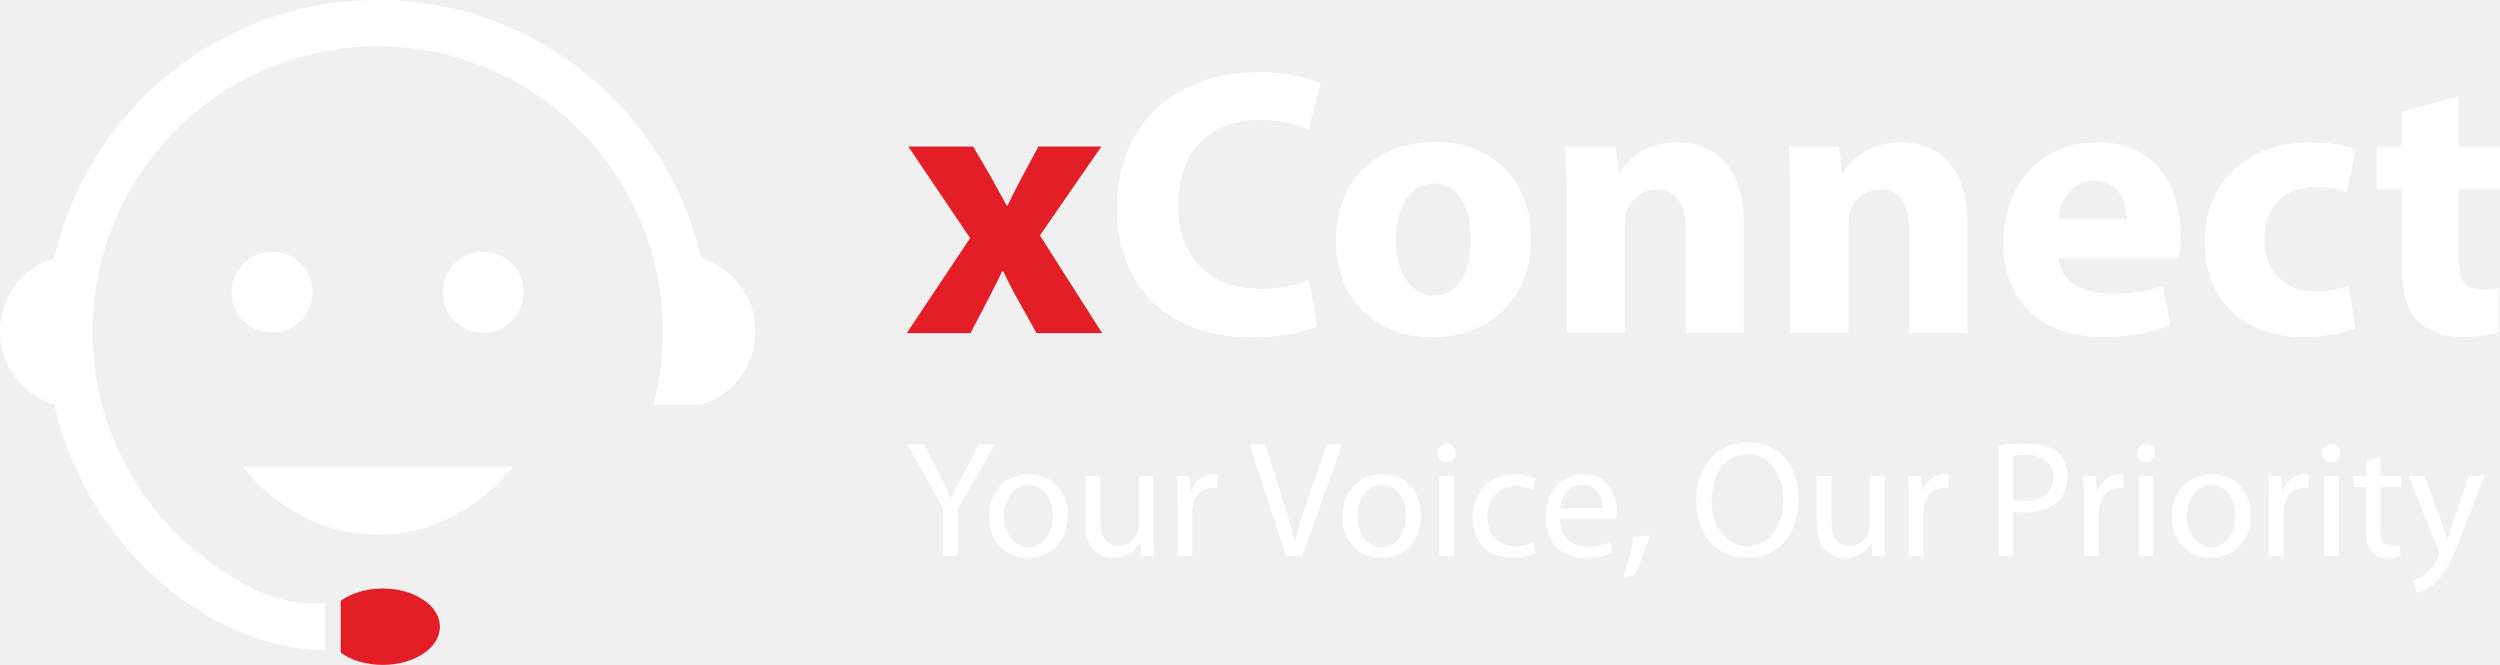
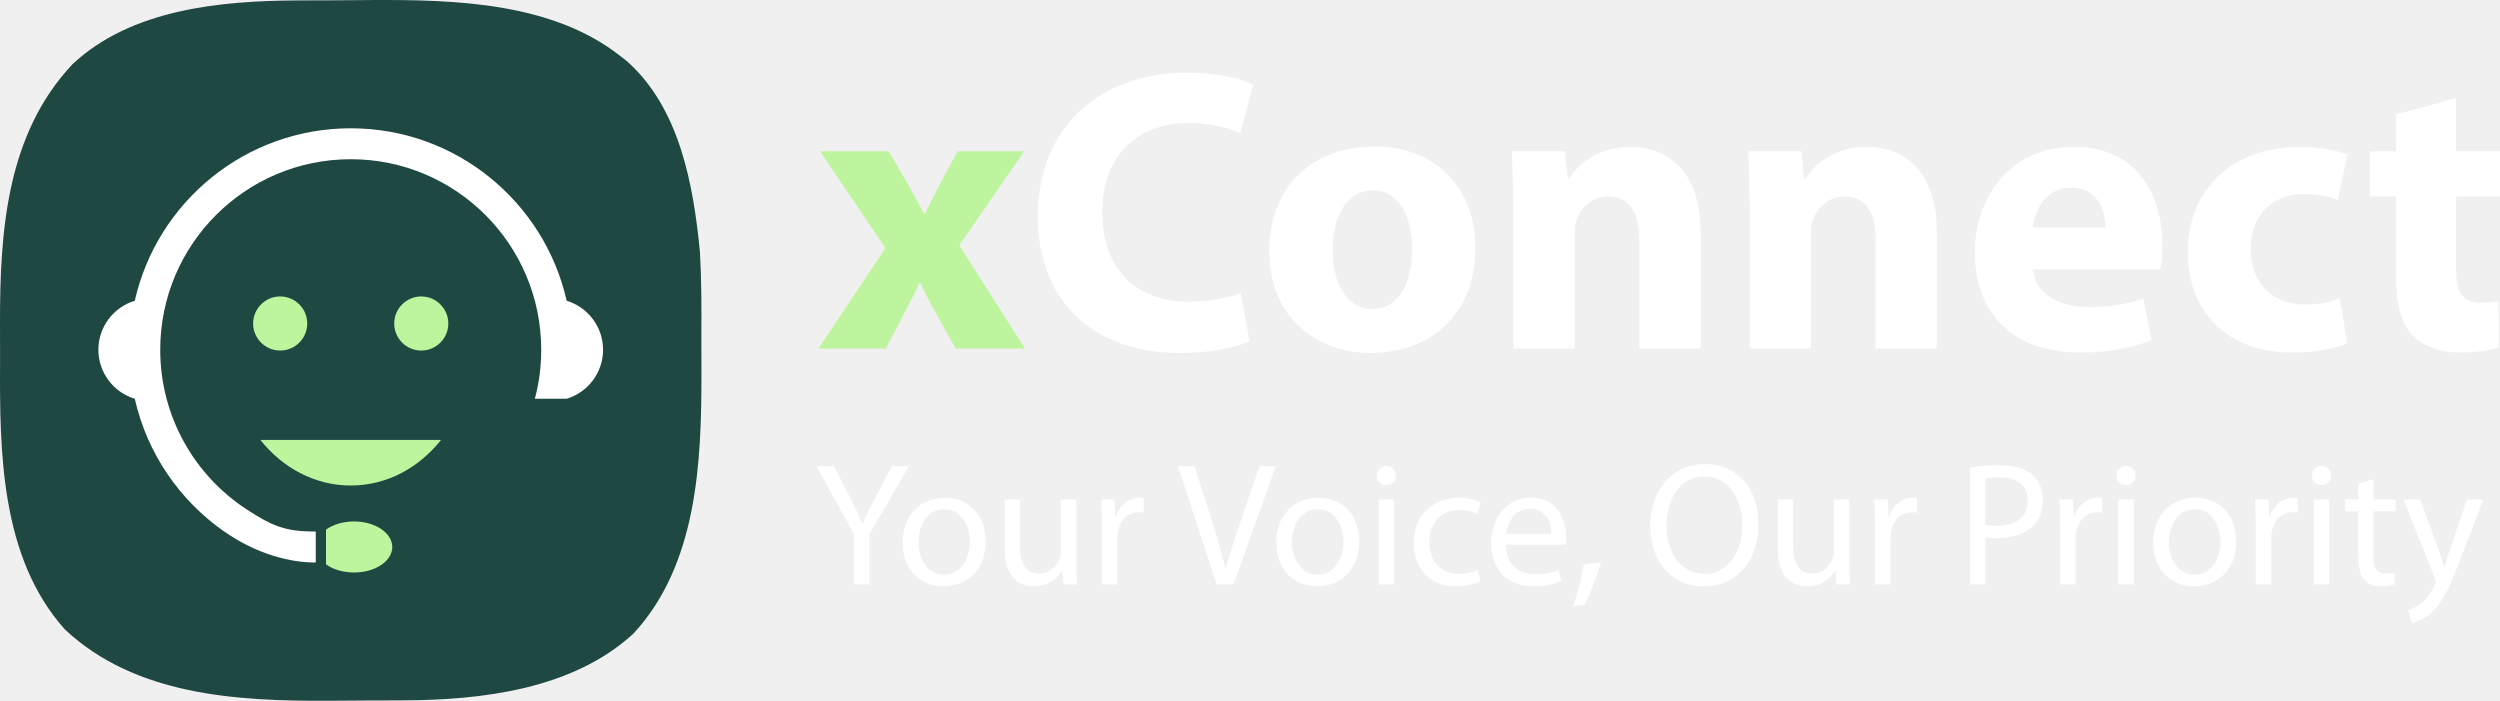
- <svg xmlns="http://www.w3.org/2000/svg" version="1.1" id="Layer_1" x="0px" y="0px" width="903.4px" height="240.268px" viewBox="0 0 903.4 240.268" enable-background="new 0 0 903.4 240.268" xml:space="preserve">
-   <path fill-rule="evenodd" clip-rule="evenodd" fill="#FFFFFF" d="M19.679,93.291C8.302,96.733,0,107.312,0,119.794  c0,12.485,8.302,23.063,19.679,26.506c6.703,29.581,24.292,55.04,48.397,71.828c17.65,12.3,35.915,16.852,49.506,16.729v-13.716  v-3.012c-16.296,0-23.247-2.768-37.39-11.992c-28.166-18.387-46.738-50.182-46.738-86.342c0-56.944,46.122-103.066,103.068-103.066  c56.885,0,103.007,46.122,103.007,103.066c0,9.165-1.168,18.081-3.444,26.506h17.219c11.377-3.442,19.679-14.021,19.679-26.506  c0-12.482-8.302-23.061-19.679-26.503C241.251,39.912,193.53,0,136.522,0C79.453,0,31.732,39.912,19.679,93.291L19.679,93.291z" />
-   <path fill-rule="evenodd" clip-rule="evenodd" fill="#FFFFFF" d="M174.65,120.227c8.056,0,14.636-6.58,14.636-14.637  c0-8.055-6.58-14.636-14.636-14.636c-8.057,0-14.637,6.581-14.637,14.636C160.014,113.647,166.594,120.227,174.65,120.227  L174.65,120.227z" />
-   <path fill-rule="evenodd" clip-rule="evenodd" fill="#FFFFFF" d="M98.333,120.227c8.056,0,14.637-6.58,14.637-14.637  c0-8.055-6.581-14.636-14.637-14.636c-8.056,0-14.637,6.581-14.637,14.636C83.696,113.647,90.277,120.227,98.333,120.227  L98.333,120.227z" />
-   <path fill-rule="evenodd" clip-rule="evenodd" fill="#E41E26" d="M123.116,235.84c3.752,2.767,9.163,4.428,15.19,4.428  c11.438,0,20.663-6.15,20.663-13.775c0-7.627-9.225-13.836-20.663-13.836c-6.027,0-11.438,1.723-15.19,4.428V235.84z" />
-   <path fill-rule="evenodd" clip-rule="evenodd" fill="#FFFFFF" d="M185.35,168.563H87.633c11.991,15.127,29.456,24.659,48.889,24.659  C155.956,193.222,173.358,183.69,185.35,168.563L185.35,168.563z" />
-   <path fill="#E41E26" d="M351.659,52.954l6.617,11.305c1.93,3.446,3.723,6.755,5.515,10.064h0.276  c1.792-3.723,3.446-7.031,5.239-10.34l5.928-11.029h22.747l-22.196,32.122l22.472,35.293h-23.712l-6.755-12.132  c-1.93-3.309-3.584-6.756-5.239-10.202h-0.414c-1.654,3.585-3.447,6.894-5.101,10.202l-6.342,12.132h-23.023l22.885-34.328  l-22.334-33.087H351.659z" />
-   <path fill="#FFFFFF" d="M476.014,117.887c-3.723,1.792-12.546,3.998-23.713,3.998c-32.122,0-48.666-20.128-48.666-46.598  c0-31.709,22.61-49.218,50.734-49.218c10.891,0,19.163,2.068,22.885,4.137l-4.411,16.543c-4.136-1.792-10.064-3.446-17.646-3.446  c-16.544,0-29.503,10.063-29.503,30.743c0,18.611,11.029,30.33,29.641,30.33c6.479,0,13.373-1.24,17.646-3.033L476.014,117.887z" />
-   <path fill="#FFFFFF" d="M553.219,85.903c0,24.678-17.509,35.982-35.569,35.982c-19.714,0-34.879-12.959-34.879-34.741  c0-21.921,14.338-35.845,36.12-35.845C539.432,51.299,553.219,65.5,553.219,85.903z M504.416,86.592  c0,11.58,4.825,20.266,13.786,20.266c8.271,0,13.373-8.134,13.373-20.403c0-9.927-3.86-20.128-13.373-20.128  C508.275,66.327,504.416,76.667,504.416,86.592z" />
-   <path fill="#FFFFFF" d="M566.179,74.46c0-8.41-0.275-15.44-0.551-21.507h18.197l0.966,9.375h0.413  c2.758-4.412,9.513-10.892,20.817-10.892c13.786,0,24.126,9.237,24.126,29.089v39.843h-20.955V83.007  c0-8.685-3.033-14.613-10.615-14.613c-5.79,0-9.237,3.998-10.754,7.858c-0.551,1.379-0.688,3.309-0.688,5.239v38.877h-20.956V74.46z  " />
-   <path fill="#FFFFFF" d="M646.97,74.46c0-8.41-0.275-15.44-0.551-21.507h18.197l0.966,9.375h0.413  c2.758-4.412,9.513-10.892,20.817-10.892c13.786,0,24.126,9.237,24.126,29.089v39.843h-20.955V83.007  c0-8.685-3.033-14.613-10.615-14.613c-5.79,0-9.237,3.998-10.754,7.858c-0.551,1.379-0.688,3.309-0.688,5.239v38.877H646.97V74.46z" />
-   <path fill="#FFFFFF" d="M743.891,93.347c0.551,8.686,9.236,12.821,19.024,12.821c7.169,0,12.959-0.965,18.612-2.895l2.757,14.199  c-6.894,2.896-15.303,4.274-24.401,4.274c-22.886,0-35.982-13.235-35.982-34.328c0-17.095,10.615-35.982,34.052-35.982  c21.782,0,30.055,16.957,30.055,33.639c0,3.584-0.414,6.755-0.689,8.271H743.891z M768.568,79.009  c0-5.101-2.205-13.648-11.855-13.648c-8.823,0-12.408,8.135-12.96,13.648H768.568z" />
-   <path fill="#FFFFFF" d="M851.152,118.577c-3.723,1.792-10.754,3.171-18.75,3.171c-21.782,0-35.706-13.373-35.706-34.466  c0-19.715,13.511-35.845,38.602-35.845c5.515,0,11.58,0.965,15.992,2.619l-3.308,15.579c-2.481-1.104-6.204-2.068-11.719-2.068  c-11.029,0-18.198,7.858-18.061,18.888c0,12.27,8.272,18.887,18.475,18.887c4.963,0,8.823-0.827,11.993-2.205L851.152,118.577z" />
-   <path fill="#FFFFFF" d="M888.373,34.755v18.198H903.4v15.44h-15.027v24.402c0,8.134,2.068,11.855,8.271,11.855  c2.896,0,4.273-0.138,6.205-0.551l0.138,15.854c-2.62,0.966-7.722,1.793-13.511,1.793c-6.756,0-12.408-2.344-15.855-5.79  c-3.859-3.998-5.789-10.479-5.789-19.99V68.394h-8.961v-15.44h8.961V40.408L888.373,34.755z" />
+ <svg xmlns="http://www.w3.org/2000/svg" version="1.1" id="Layer_1" x="0px" y="0px" width="854.475px" height="239.519px" viewBox="73.925 268.244 854.475 239.519" enable-background="new 73.925 268.244 854.475 239.519" xml:space="preserve">
  <g>
-     <path fill="#FFFFFF" d="M340.817,200.999v-17.159l-12.84-23.279h6l5.7,11.16c1.5,3.06,2.76,5.52,4.02,8.339h0.12   c1.08-2.64,2.52-5.279,4.08-8.339l5.82-11.16h5.88l-13.5,23.219v17.22H340.817z" />
-     <path fill="#FFFFFF" d="M385.816,186.239c0,10.74-7.5,15.42-14.459,15.42c-7.799,0-13.919-5.76-13.919-14.939   c0-9.66,6.42-15.359,14.399-15.359C380.176,171.36,385.816,177.419,385.816,186.239z M362.837,186.54   c0,6.359,3.6,11.159,8.76,11.159c5.04,0,8.819-4.74,8.819-11.279c0-4.92-2.459-11.1-8.7-11.1   C365.537,175.32,362.837,181.08,362.837,186.54z" />
-     <path fill="#FFFFFF" d="M416.776,193.019c0,3.06,0.06,5.699,0.239,7.979h-4.68l-0.3-4.74h-0.12c-1.32,2.341-4.439,5.4-9.6,5.4   c-4.56,0-10.02-2.58-10.02-12.72v-16.979h5.28v16.02c0,5.52,1.74,9.3,6.48,9.3c3.54,0,6-2.46,6.959-4.86   c0.3-0.72,0.48-1.68,0.48-2.699v-17.76h5.28V193.019z" />
-     <path fill="#FFFFFF" d="M425.537,181.019c0-3.42-0.06-6.359-0.24-9.06h4.62l0.24,5.76h0.18c1.32-3.899,4.56-6.359,8.1-6.359   c0.54,0,0.96,0.06,1.439,0.12v4.979c-0.539-0.12-1.079-0.12-1.8-0.12c-3.72,0-6.359,2.76-7.079,6.72   c-0.12,0.72-0.181,1.62-0.181,2.46v15.479h-5.279V181.019z" />
-     <path fill="#FFFFFF" d="M464.776,200.999l-13.26-40.438h5.7l6.3,19.919c1.68,5.46,3.18,10.38,4.319,15.12h0.12   c1.141-4.68,2.76-9.78,4.62-15.06l6.84-19.979h5.579l-14.459,40.438H464.776z" />
-     <path fill="#FFFFFF" d="M513.496,186.239c0,10.74-7.5,15.42-14.46,15.42c-7.8,0-13.919-5.76-13.919-14.939   c0-9.66,6.419-15.359,14.399-15.359C507.855,171.36,513.496,177.419,513.496,186.239z M490.516,186.54   c0,6.359,3.6,11.159,8.76,11.159c5.04,0,8.819-4.74,8.819-11.279c0-4.92-2.46-11.1-8.699-11.1   C493.216,175.32,490.516,181.08,490.516,186.54z" />
-     <path fill="#FFFFFF" d="M526.036,163.8c0,1.8-1.26,3.239-3.36,3.239c-1.92,0-3.18-1.439-3.18-3.239s1.32-3.3,3.3-3.3   C524.715,160.5,526.036,161.94,526.036,163.8z M520.156,200.999v-29.039h5.279v29.039H520.156z" />
-     <path fill="#FFFFFF" d="M554.895,199.979c-1.38,0.659-4.439,1.68-8.34,1.68c-8.76,0-14.459-5.94-14.459-14.819   c0-8.939,6.119-15.479,15.599-15.479c3.12,0,5.88,0.78,7.32,1.56l-1.2,4.021c-1.26-0.66-3.24-1.38-6.12-1.38   c-6.659,0-10.259,4.979-10.259,10.979c0,6.72,4.319,10.859,10.079,10.859c3,0,4.979-0.72,6.479-1.38L554.895,199.979z" />
-     <path fill="#FFFFFF" d="M563.656,187.439c0.12,7.14,4.62,10.08,9.96,10.08c3.78,0,6.12-0.66,8.04-1.5l0.96,3.779   c-1.86,0.84-5.101,1.86-9.72,1.86c-8.939,0-14.279-5.94-14.279-14.699c0-8.76,5.159-15.6,13.619-15.6   c9.54,0,11.999,8.279,11.999,13.619c0,1.08-0.06,1.86-0.18,2.46H563.656z M579.135,183.66c0.061-3.301-1.38-8.521-7.319-8.521   c-5.399,0-7.68,4.86-8.1,8.521H579.135z" />
-     <path fill="#FFFFFF" d="M586.636,208.438c1.32-3.6,2.939-10.02,3.6-14.399l5.88-0.6c-1.439,5.1-4.08,11.76-5.76,14.579   L586.636,208.438z" />
-     <path fill="#FFFFFF" d="M649.933,180.359c0,13.86-8.459,21.3-18.779,21.3c-10.739,0-18.179-8.34-18.179-20.579   c0-12.84,7.92-21.239,18.719-21.239C642.793,159.84,649.933,168.3,649.933,180.359z M618.495,180.959   c0,8.699,4.68,16.439,12.959,16.439c8.28,0,12.96-7.62,12.96-16.8c0-8.1-4.2-16.499-12.899-16.499S618.495,172.14,618.495,180.959z   " />
-     <path fill="#FFFFFF" d="M681.012,193.019c0,3.06,0.061,5.699,0.24,7.979h-4.68l-0.3-4.74h-0.12c-1.32,2.341-4.44,5.4-9.6,5.4   c-4.561,0-10.02-2.58-10.02-12.72v-16.979h5.279v16.02c0,5.52,1.74,9.3,6.479,9.3c3.54,0,6-2.46,6.96-4.86   c0.3-0.72,0.48-1.68,0.48-2.699v-17.76h5.279V193.019z" />
-     <path fill="#FFFFFF" d="M689.773,181.019c0-3.42-0.06-6.359-0.24-9.06h4.62l0.24,5.76h0.18c1.32-3.899,4.56-6.359,8.1-6.359   c0.54,0,0.96,0.06,1.439,0.12v4.979c-0.539-0.12-1.079-0.12-1.8-0.12c-3.72,0-6.359,2.76-7.079,6.72   c-0.12,0.72-0.181,1.62-0.181,2.46v15.479h-5.279V181.019z" />
-     <path fill="#FFFFFF" d="M722.292,161.041c2.521-0.42,5.82-0.78,10.02-0.78c5.16,0,8.94,1.2,11.34,3.359   c2.16,1.92,3.54,4.86,3.54,8.46c0,3.66-1.08,6.54-3.12,8.64c-2.819,2.94-7.26,4.44-12.359,4.44c-1.56,0-3-0.061-4.2-0.36v16.199   h-5.22V161.041z M727.512,180.54c1.141,0.3,2.58,0.42,4.32,0.42c6.3,0,10.14-3.12,10.14-8.58c0-5.399-3.84-7.979-9.54-7.979   c-2.279,0-4.02,0.18-4.92,0.42V180.54z" />
-     <path fill="#FFFFFF" d="M753.073,181.019c0-3.42-0.061-6.359-0.24-9.06h4.62l0.24,5.76h0.18c1.32-3.899,4.56-6.359,8.1-6.359   c0.54,0,0.96,0.06,1.44,0.12v4.979c-0.54-0.12-1.08-0.12-1.801-0.12c-3.72,0-6.359,2.76-7.079,6.72   c-0.12,0.72-0.181,1.62-0.181,2.46v15.479h-5.279V181.019z" />
-     <path fill="#FFFFFF" d="M778.812,163.8c0,1.8-1.26,3.239-3.36,3.239c-1.92,0-3.18-1.439-3.18-3.239s1.32-3.3,3.3-3.3   C777.492,160.5,778.812,161.94,778.812,163.8z M772.932,200.999v-29.039h5.279v29.039H772.932z" />
-     <path fill="#FFFFFF" d="M813.251,186.239c0,10.74-7.5,15.42-14.46,15.42c-7.8,0-13.919-5.76-13.919-14.939   c0-9.66,6.419-15.359,14.399-15.359C807.611,171.36,813.251,177.419,813.251,186.239z M790.272,186.54   c0,6.359,3.6,11.159,8.76,11.159c5.04,0,8.819-4.74,8.819-11.279c0-4.92-2.46-11.1-8.699-11.1   C792.972,175.32,790.272,181.08,790.272,186.54z" />
-     <path fill="#FFFFFF" d="M819.912,181.019c0-3.42-0.06-6.359-0.24-9.06h4.62l0.24,5.76h0.18c1.32-3.899,4.56-6.359,8.1-6.359   c0.54,0,0.96,0.06,1.439,0.12v4.979c-0.539-0.12-1.079-0.12-1.8-0.12c-3.72,0-6.359,2.76-7.079,6.72   c-0.12,0.72-0.181,1.62-0.181,2.46v15.479h-5.279V181.019z" />
-     <path fill="#FFFFFF" d="M845.651,163.8c0,1.8-1.26,3.239-3.36,3.239c-1.92,0-3.18-1.439-3.18-3.239s1.32-3.3,3.3-3.3   C844.331,160.5,845.651,161.94,845.651,163.8z M839.771,200.999v-29.039h5.279v29.039H839.771z" />
-     <path fill="#FFFFFF" d="M860.17,165v6.96h7.561v4.021h-7.561v15.659c0,3.6,1.021,5.64,3.961,5.64c1.439,0,2.279-0.12,3.059-0.36   l0.24,4.021c-1.02,0.359-2.639,0.72-4.68,0.72c-2.459,0-4.439-0.84-5.699-2.22c-1.439-1.62-2.039-4.2-2.039-7.62V175.98h-4.5   v-4.021h4.5v-5.399L860.17,165z" />
-     <path fill="#FFFFFF" d="M876.129,171.959l6.301,17.159c0.719,1.92,1.439,4.2,1.92,5.94h0.119c0.541-1.74,1.141-3.96,1.859-6.06   l5.76-17.04h5.58l-7.92,20.699c-3.779,9.96-6.359,15-9.959,18.18c-2.641,2.22-5.16,3.12-6.48,3.359l-1.318-4.38   c1.318-0.42,3.059-1.26,4.619-2.58c1.439-1.14,3.18-3.18,4.439-5.879c0.24-0.54,0.42-0.96,0.42-1.261c0-0.3-0.119-0.72-0.42-1.38   l-10.68-26.759H876.129z" />
+     <g>
+       <path fill="#1F4843" d="M175.833,268.39c1.358-0.006,2.72-0.015,4.122-0.021c2.872-0.012,5.745-0.02,8.618-0.024    c4.31-0.011,8.62-0.052,12.931-0.09c28.161-0.134,61.146,0.869,84.303,19.039c0.796,0.62,1.593,1.241,2.413,1.88    c18.075,16.052,22.75,42.427,24.94,65.262c0.549,9.525,0.539,19.058,0.486,28.596c-0.019,4.266,0,8.529,0.025,12.798    c0.028,30.357-1.387,65.411-23.279,89.003c-20.718,19.008-51.675,22.676-78.628,22.788c-1.36,0.006-2.72,0.016-4.122,0.022    c-2.872,0.012-5.745,0.018-8.617,0.024c-4.311,0.011-8.621,0.05-12.932,0.089c-31.341,0.15-65.931-1.814-89.99-24.377    c-21.999-24.549-22.326-60.717-22.152-91.805c0.02-4.268,0-8.535-0.024-12.804c-0.032-31.373,2.187-64.536,24.741-88.542    C118.781,271.331,149.411,268.499,175.833,268.39z" />
+       <path fill="#FFFFFF" d="M119.987,371.042c-7.189,2.174-12.435,8.859-12.435,16.747s5.246,14.572,12.435,16.748    c4.235,18.692,15.35,34.779,30.581,45.387c11.153,7.772,22.695,10.648,31.282,10.571v-8.667v-1.904    c-10.296,0-14.689-1.748-23.625-7.576c-17.797-11.619-29.533-31.711-29.533-54.559c0-35.981,29.144-65.126,65.126-65.126    c35.945,0,65.088,29.145,65.088,65.126c0,5.791-0.738,11.425-2.177,16.748h10.881c7.188-2.175,12.435-8.858,12.435-16.748    c0-7.888-5.246-14.571-12.435-16.746c-7.616-33.729-37.771-58.95-73.793-58.95C157.757,312.093,127.603,337.314,119.987,371.042    L119.987,371.042z" />
+       <path fill="#BDF49D" d="M217.91,388.062c5.09,0,9.249-4.157,9.249-9.248c0-5.09-4.158-9.248-9.249-9.248    c-5.091,0-9.249,4.158-9.249,9.248C208.662,383.905,212.819,388.062,217.91,388.062L217.91,388.062z" />
+       <path fill="#BDF49D" d="M169.687,388.062c5.091,0,9.249-4.157,9.249-9.248c0-5.09-4.158-9.248-9.249-9.248    c-5.09,0-9.249,4.158-9.249,9.248C160.438,383.905,164.596,388.062,169.687,388.062L169.687,388.062z" />
+       <path fill="#BDF49D" d="M185.347,461.115c2.371,1.75,5.79,2.799,9.598,2.799c7.227,0,13.056-3.887,13.056-8.703    c0-4.819-5.829-8.742-13.056-8.742c-3.808,0-7.228,1.088-9.598,2.798V461.115z" />
+       <path fill="#BDF49D" d="M224.67,418.605h-61.745c7.577,9.558,18.613,15.583,30.891,15.583    C206.098,434.188,217.093,428.162,224.67,418.605L224.67,418.605z" />
+     </g>
+     <path fill="#BDF49D" d="M377.659,319.954l6.617,11.305c1.93,3.446,3.723,6.755,5.515,10.064h0.276   c1.792-3.724,3.446-7.031,5.239-10.341l5.928-11.028h22.748l-22.196,32.122l22.472,35.293h-23.712l-6.755-12.133   c-1.93-3.309-3.584-6.756-5.239-10.201h-0.414c-1.654,3.585-3.447,6.894-5.101,10.201l-6.342,12.133h-23.023l22.885-34.328   l-22.334-33.087H377.659z" />
+     <path fill="#FFFFFF" d="M501.014,384.887c-3.723,1.792-12.546,3.998-23.713,3.998c-32.122,0-48.666-20.128-48.666-46.598   c0-31.709,22.61-49.219,50.734-49.219c10.891,0,19.163,2.068,22.885,4.138l-4.411,16.543c-4.136-1.792-10.063-3.446-17.646-3.446   c-16.544,0-29.503,10.063-29.503,30.743c0,18.611,11.028,30.33,29.641,30.33c6.479,0,13.373-1.24,17.646-3.033L501.014,384.887z" />
+     <path fill="#FFFFFF" d="M578.219,352.903c0,24.679-17.509,35.982-35.568,35.982c-19.715,0-34.879-12.959-34.879-34.741   c0-21.921,14.338-35.845,36.119-35.845C564.432,318.299,578.219,332.5,578.219,352.903z M529.416,353.592   c0,11.58,4.825,20.266,13.786,20.266c8.271,0,13.373-8.134,13.373-20.402c0-9.928-3.86-20.128-13.373-20.128   C533.275,333.327,529.416,343.667,529.416,353.592z" />
+     <path fill="#FFFFFF" d="M591.179,341.46c0-8.41-0.274-15.44-0.551-21.507h18.197l0.966,9.375h0.413   c2.758-4.412,9.513-10.893,20.817-10.893c13.785,0,24.126,9.237,24.126,29.089v39.844h-20.955v-37.361   c0-8.685-3.033-14.613-10.615-14.613c-5.79,0-9.237,3.998-10.754,7.858c-0.552,1.379-0.688,3.309-0.688,5.239v38.877h-20.956   V341.46z" />
+     <path fill="#FFFFFF" d="M671.97,341.46c0-8.41-0.274-15.44-0.551-21.507h18.197l0.966,9.375h0.413   c2.758-4.412,9.513-10.893,20.817-10.893c13.785,0,24.125,9.237,24.125,29.089v39.844h-20.954v-37.361   c0-8.685-3.033-14.613-10.615-14.613c-5.79,0-9.237,3.998-10.754,7.858c-0.552,1.379-0.688,3.309-0.688,5.239v38.877H671.97V341.46   z" />
+     <path fill="#FFFFFF" d="M768.891,360.347c0.552,8.687,9.236,12.821,19.024,12.821c7.169,0,12.959-0.965,18.612-2.896l2.757,14.199   c-6.895,2.896-15.303,4.274-24.401,4.274c-22.886,0-35.981-13.235-35.981-34.328c0-17.095,10.614-35.982,34.052-35.982   c21.782,0,30.055,16.957,30.055,33.64c0,3.584-0.414,6.755-0.688,8.271L768.891,360.347L768.891,360.347z M793.568,346.009   c0-5.101-2.205-13.648-11.855-13.648c-8.823,0-12.408,8.136-12.96,13.648H793.568z" />
+     <path fill="#FFFFFF" d="M876.152,385.577c-3.724,1.792-10.754,3.171-18.75,3.171c-21.782,0-35.706-13.373-35.706-34.466   c0-19.716,13.511-35.846,38.602-35.846c5.515,0,11.58,0.965,15.992,2.619l-3.308,15.579c-2.481-1.104-6.204-2.068-11.72-2.068   c-11.028,0-18.197,7.858-18.061,18.889c0,12.27,8.271,18.887,18.475,18.887c4.963,0,8.823-0.827,11.993-2.205L876.152,385.577z" />
+     <path fill="#FFFFFF" d="M913.373,301.755v18.198H928.4v15.439h-15.027v24.402c0,8.134,2.068,11.854,8.271,11.854   c2.896,0,4.272-0.138,6.204-0.551l0.139,15.854c-2.62,0.966-7.723,1.793-13.511,1.793c-6.757,0-12.408-2.345-15.855-5.79   c-3.859-3.998-5.789-10.479-5.789-19.99v-27.572h-8.961v-15.439h8.961v-12.546L913.373,301.755z" />
+     <g>
+       <path fill="#FFFFFF" d="M365.817,467.999V450.84l-12.84-23.279h6l5.7,11.16c1.5,3.061,2.76,5.521,4.02,8.339h0.12    c1.08-2.64,2.52-5.278,4.08-8.339l5.82-11.16h5.88l-13.5,23.219V468L365.817,467.999L365.817,467.999z" />
+       <path fill="#FFFFFF" d="M410.816,453.24c0,10.739-7.5,15.42-14.459,15.42c-7.799,0-13.919-5.761-13.919-14.939    c0-9.66,6.42-15.359,14.399-15.359C405.176,438.36,410.816,444.419,410.816,453.24z M387.837,453.54    c0,6.358,3.6,11.159,8.76,11.159c5.04,0,8.819-4.74,8.819-11.279c0-4.92-2.459-11.101-8.7-11.101    C390.537,442.32,387.837,448.08,387.837,453.54z" />
+       <path fill="#FFFFFF" d="M441.776,460.019c0,3.061,0.06,5.699,0.238,7.979h-4.68l-0.3-4.74h-0.12c-1.32,2.341-4.439,5.4-9.6,5.4    c-4.561,0-10.021-2.58-10.021-12.721v-16.979h5.28v16.02c0,5.521,1.74,9.3,6.479,9.3c3.54,0,6-2.46,6.959-4.859    c0.301-0.72,0.48-1.68,0.48-2.699v-17.76h5.28v21.059H441.776z" />
+       <path fill="#FFFFFF" d="M450.537,448.019c0-3.42-0.061-6.358-0.24-9.06h4.62l0.24,5.76h0.18c1.32-3.899,4.56-6.359,8.1-6.359    c0.54,0,0.96,0.061,1.439,0.12v4.979c-0.539-0.12-1.079-0.12-1.8-0.12c-3.72,0-6.359,2.76-7.079,6.72    c-0.12,0.72-0.181,1.62-0.181,2.46v15.479h-5.279V448.019z" />
+       <path fill="#FFFFFF" d="M489.776,467.999l-13.261-40.438h5.7l6.3,19.919c1.681,5.46,3.181,10.38,4.319,15.12h0.12    c1.141-4.68,2.76-9.78,4.62-15.06l6.84-19.979h5.579l-14.459,40.438H489.776z" />
+       <path fill="#FFFFFF" d="M538.496,453.24c0,10.739-7.5,15.42-14.46,15.42c-7.8,0-13.919-5.761-13.919-14.939    c0-9.66,6.419-15.359,14.398-15.359C532.855,438.36,538.496,444.419,538.496,453.24z M515.516,453.54    c0,6.358,3.601,11.159,8.761,11.159c5.04,0,8.818-4.74,8.818-11.279c0-4.92-2.46-11.101-8.698-11.101    C518.216,442.32,515.516,448.08,515.516,453.54z" />
+       <path fill="#FFFFFF" d="M551.036,430.8c0,1.8-1.26,3.239-3.36,3.239c-1.92,0-3.18-1.439-3.18-3.239s1.32-3.3,3.3-3.3    C549.715,427.5,551.036,428.94,551.036,430.8z M545.156,467.999V438.96h5.278v29.039H545.156z" />
+       <path fill="#FFFFFF" d="M579.895,466.979c-1.38,0.659-4.438,1.681-8.34,1.681c-8.76,0-14.459-5.94-14.459-14.819    c0-8.939,6.119-15.479,15.6-15.479c3.12,0,5.88,0.78,7.319,1.561l-1.199,4.021c-1.261-0.659-3.24-1.38-6.12-1.38    c-6.659,0-10.26,4.979-10.26,10.979c0,6.72,4.319,10.858,10.079,10.858c3,0,4.979-0.72,6.479-1.38L579.895,466.979z" />
+       <path fill="#FFFFFF" d="M588.656,454.439c0.12,7.141,4.62,10.08,9.96,10.08c3.78,0,6.12-0.66,8.04-1.5l0.96,3.779    c-1.86,0.84-5.102,1.86-9.72,1.86c-8.939,0-14.279-5.94-14.279-14.699c0-8.76,5.159-15.601,13.619-15.601    c9.54,0,11.999,8.279,11.999,13.619c0,1.08-0.061,1.86-0.181,2.46L588.656,454.439L588.656,454.439z M604.135,450.66    c0.062-3.302-1.38-8.521-7.318-8.521c-5.399,0-7.681,4.86-8.101,8.521H604.135z" />
+       <path fill="#FFFFFF" d="M611.636,475.438c1.32-3.6,2.939-10.02,3.601-14.398l5.88-0.601c-1.439,5.101-4.08,11.761-5.761,14.579    L611.636,475.438z" />
+       <path fill="#FFFFFF" d="M674.933,447.359c0,13.86-8.459,21.301-18.778,21.301c-10.739,0-18.18-8.341-18.18-20.579    c0-12.84,7.92-21.239,18.72-21.239C667.793,426.84,674.933,435.3,674.933,447.359z M643.495,447.959    c0,8.699,4.68,16.438,12.959,16.438c8.28,0,12.96-7.62,12.96-16.8c0-8.1-4.2-16.499-12.899-16.499    C647.816,431.099,643.495,439.14,643.495,447.959z" />
+       <path fill="#FFFFFF" d="M706.012,460.019c0,3.061,0.062,5.699,0.24,7.979h-4.68l-0.3-4.74h-0.12c-1.32,2.341-4.44,5.4-9.601,5.4    c-4.561,0-10.02-2.58-10.02-12.721v-16.979h5.278v16.02c0,5.521,1.74,9.3,6.479,9.3c3.54,0,6-2.46,6.96-4.859    c0.3-0.72,0.48-1.68,0.48-2.699v-17.76h5.278v21.059H706.012z" />
+       <path fill="#FFFFFF" d="M714.773,448.019c0-3.42-0.061-6.358-0.24-9.06h4.62l0.239,5.76h0.181c1.319-3.899,4.56-6.359,8.1-6.359    c0.54,0,0.96,0.061,1.439,0.12v4.979c-0.539-0.12-1.079-0.12-1.8-0.12c-3.721,0-6.359,2.76-7.079,6.72    c-0.12,0.72-0.182,1.62-0.182,2.46v15.479h-5.278V448.019z" />
+       <path fill="#FFFFFF" d="M747.292,428.041c2.521-0.42,5.82-0.78,10.021-0.78c5.159,0,8.939,1.2,11.34,3.359    c2.16,1.92,3.54,4.859,3.54,8.46c0,3.66-1.08,6.54-3.12,8.64c-2.819,2.94-7.26,4.44-12.359,4.44c-1.56,0-3-0.062-4.2-0.36v16.199    h-5.22L747.292,428.041L747.292,428.041z M752.512,447.54c1.142,0.3,2.58,0.42,4.32,0.42c6.3,0,10.14-3.12,10.14-8.58    c0-5.399-3.84-7.979-9.54-7.979c-2.278,0-4.02,0.181-4.92,0.42V447.54L752.512,447.54z" />
+       <path fill="#FFFFFF" d="M778.073,448.019c0-3.42-0.062-6.358-0.24-9.06h4.62l0.24,5.76h0.18c1.32-3.899,4.56-6.359,8.1-6.359    c0.54,0,0.96,0.061,1.44,0.12v4.979c-0.54-0.12-1.08-0.12-1.801-0.12c-3.721,0-6.359,2.76-7.079,6.72    c-0.12,0.72-0.182,1.62-0.182,2.46v15.479h-5.278V448.019L778.073,448.019z" />
+       <path fill="#FFFFFF" d="M803.813,430.8c0,1.8-1.261,3.239-3.36,3.239c-1.92,0-3.18-1.439-3.18-3.239s1.319-3.3,3.3-3.3    C802.492,427.5,803.813,428.94,803.813,430.8z M797.932,467.999V438.96h5.279v29.039H797.932z" />
+       <path fill="#FFFFFF" d="M838.251,453.24c0,10.739-7.5,15.42-14.46,15.42c-7.8,0-13.919-5.761-13.919-14.939    c0-9.66,6.419-15.359,14.398-15.359C832.611,438.36,838.251,444.419,838.251,453.24z M815.271,453.54    c0,6.358,3.601,11.159,8.761,11.159c5.04,0,8.818-4.74,8.818-11.279c0-4.92-2.46-11.101-8.698-11.101    C817.972,442.32,815.271,448.08,815.271,453.54z" />
+       <path fill="#FFFFFF" d="M844.912,448.019c0-3.42-0.061-6.358-0.24-9.06h4.62l0.24,5.76h0.18c1.32-3.899,4.56-6.359,8.1-6.359    c0.54,0,0.96,0.061,1.439,0.12v4.979c-0.539-0.12-1.079-0.12-1.8-0.12c-3.72,0-6.359,2.76-7.079,6.72    c-0.12,0.72-0.181,1.62-0.181,2.46v15.479h-5.279V448.019z" />
+       <path fill="#FFFFFF" d="M870.651,430.8c0,1.8-1.261,3.239-3.36,3.239c-1.92,0-3.18-1.439-3.18-3.239s1.319-3.3,3.3-3.3    C869.331,427.5,870.651,428.94,870.651,430.8z M864.771,467.999V438.96h5.278v29.039H864.771z" />
+       <path fill="#FFFFFF" d="M885.17,432v6.96h7.561v4.021h-7.561v15.659c0,3.601,1.021,5.64,3.961,5.64    c1.439,0,2.279-0.119,3.06-0.359l0.239,4.021c-1.02,0.359-2.639,0.721-4.68,0.721c-2.459,0-4.439-0.841-5.699-2.221    c-1.438-1.62-2.039-4.199-2.039-7.62V442.98h-4.5v-4.021h4.5v-5.399L885.17,432z" />
+       <path fill="#FFFFFF" d="M901.129,438.959l6.301,17.159c0.72,1.92,1.439,4.199,1.92,5.939h0.119c0.541-1.74,1.142-3.96,1.859-6.06    l5.76-17.04h5.58l-7.92,20.699c-3.779,9.96-6.359,15-9.959,18.18c-2.641,2.22-5.16,3.12-6.479,3.358l-1.318-4.38    c1.318-0.42,3.059-1.26,4.619-2.58c1.438-1.14,3.18-3.18,4.438-5.879c0.24-0.54,0.42-0.96,0.42-1.261c0-0.3-0.118-0.72-0.42-1.38    l-10.68-26.759h5.76V438.959z" />
+     </g>
  </g>
</svg>
